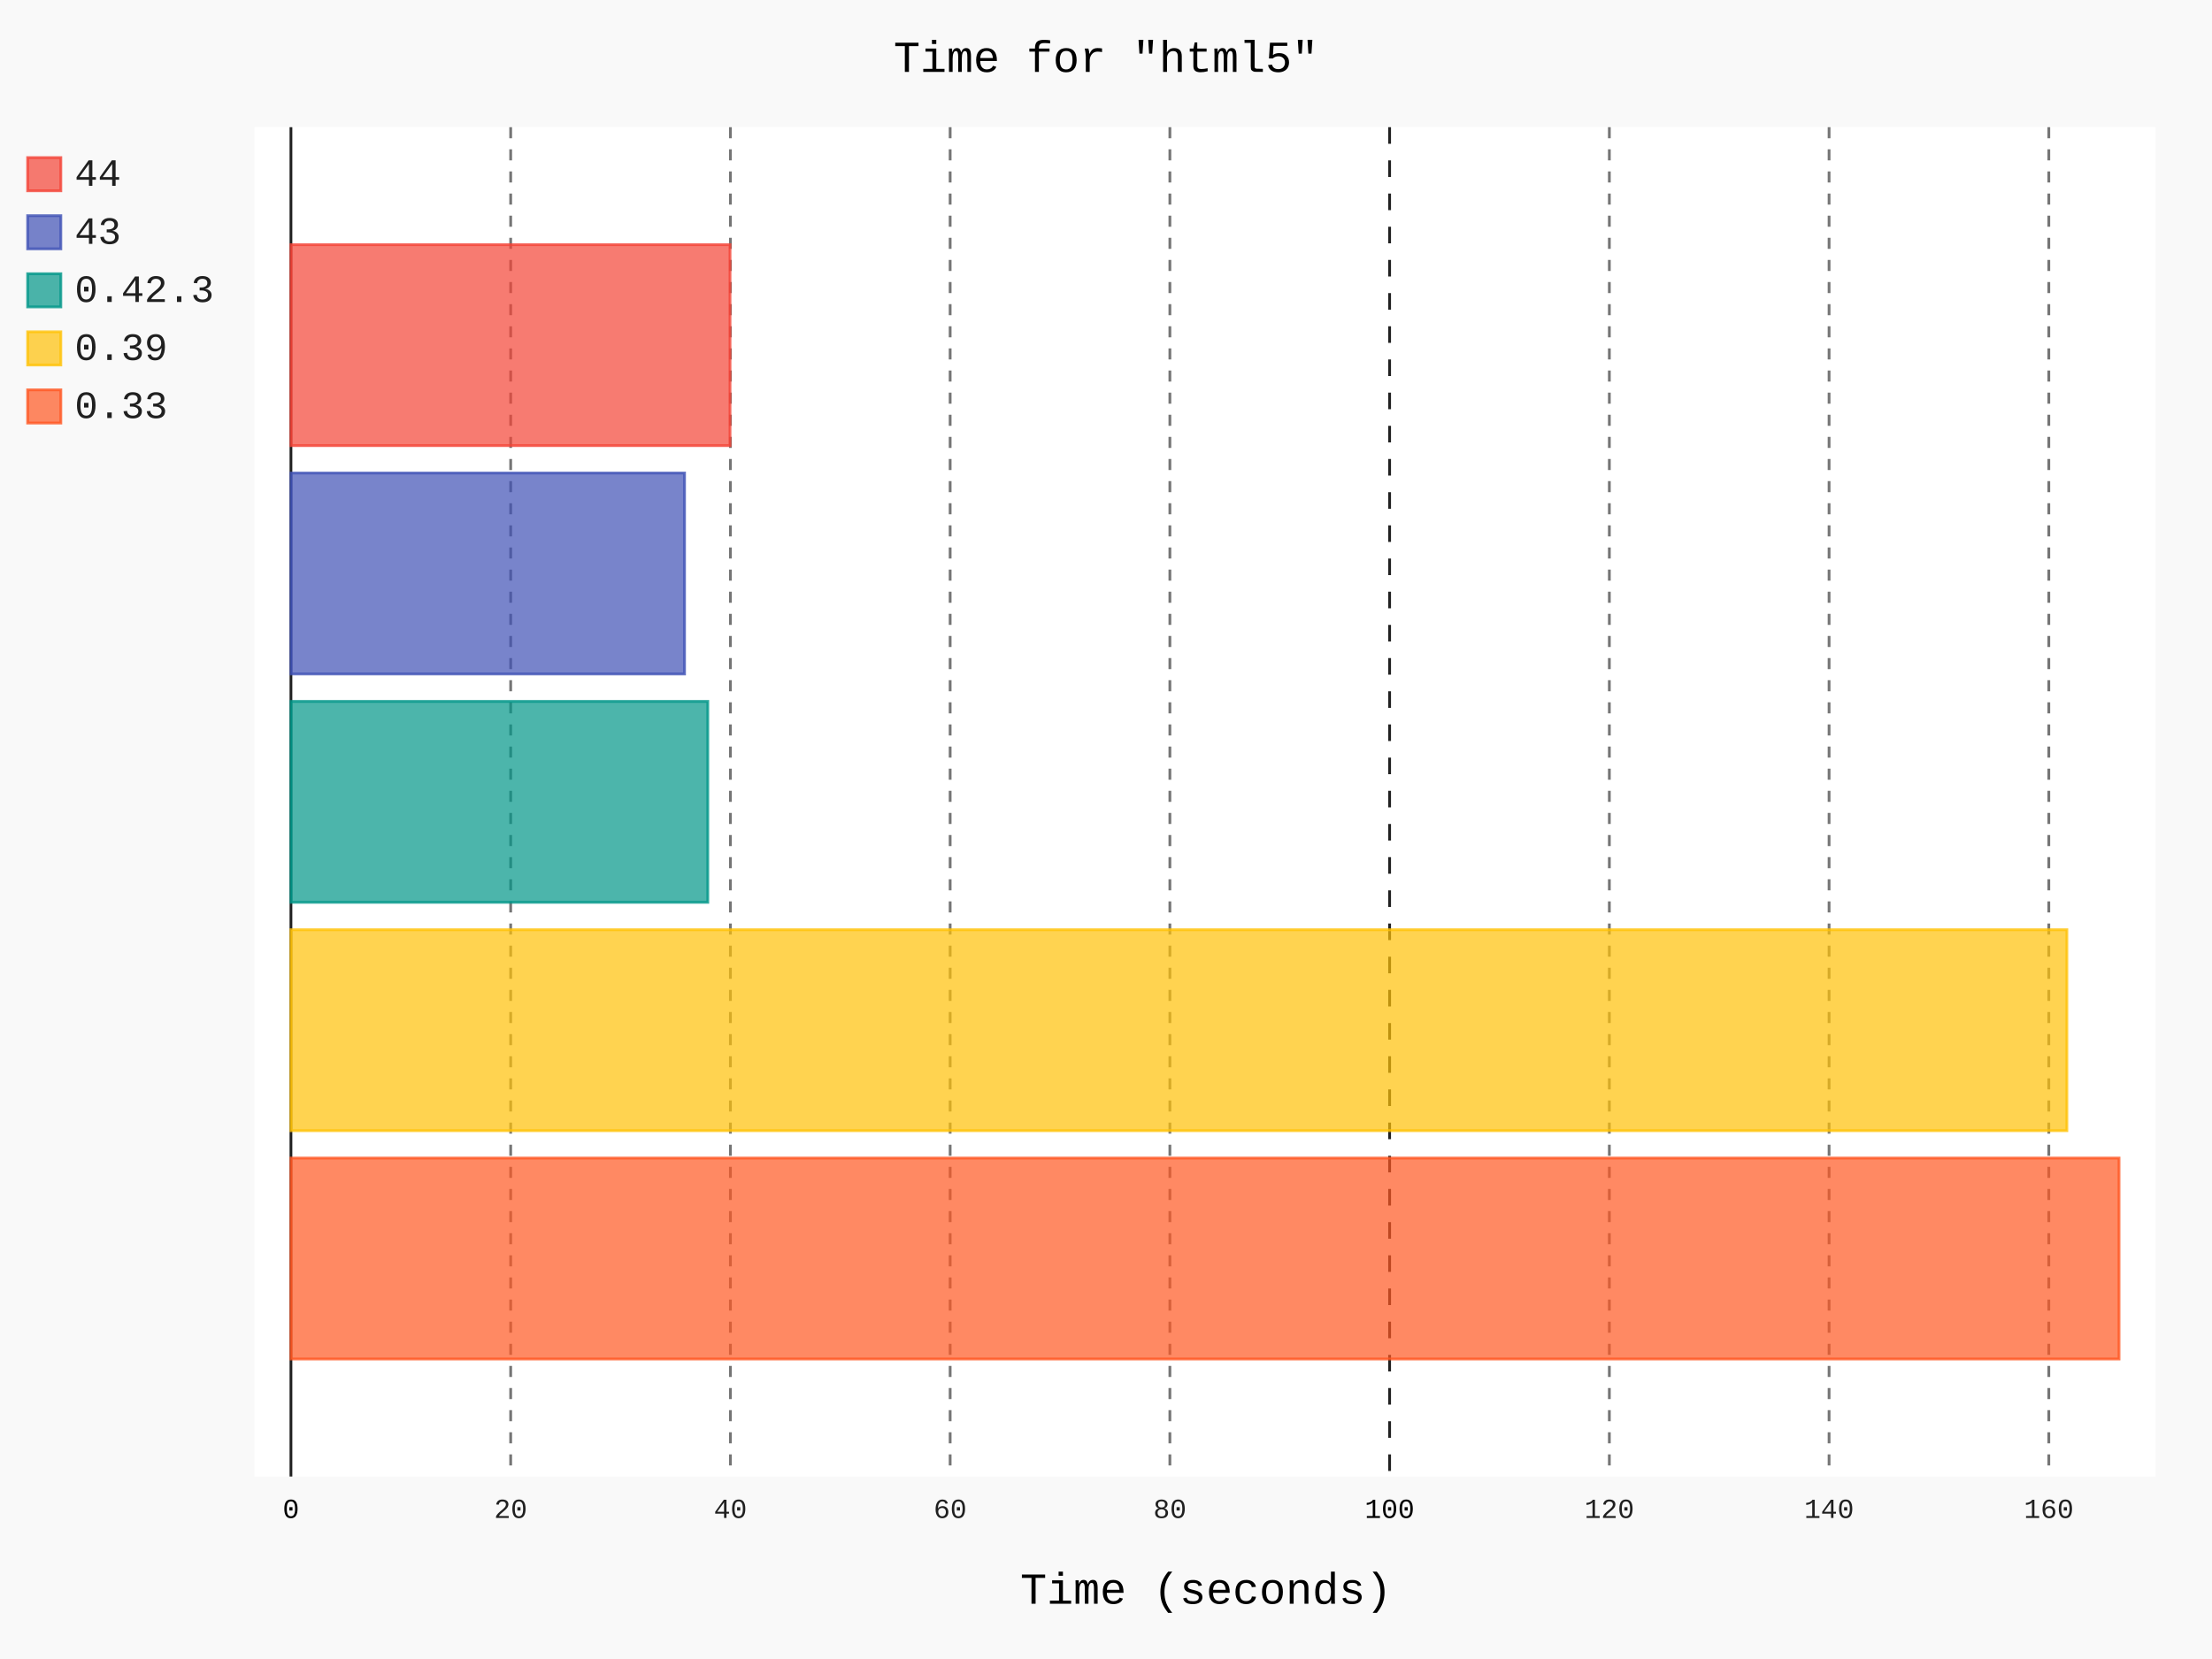
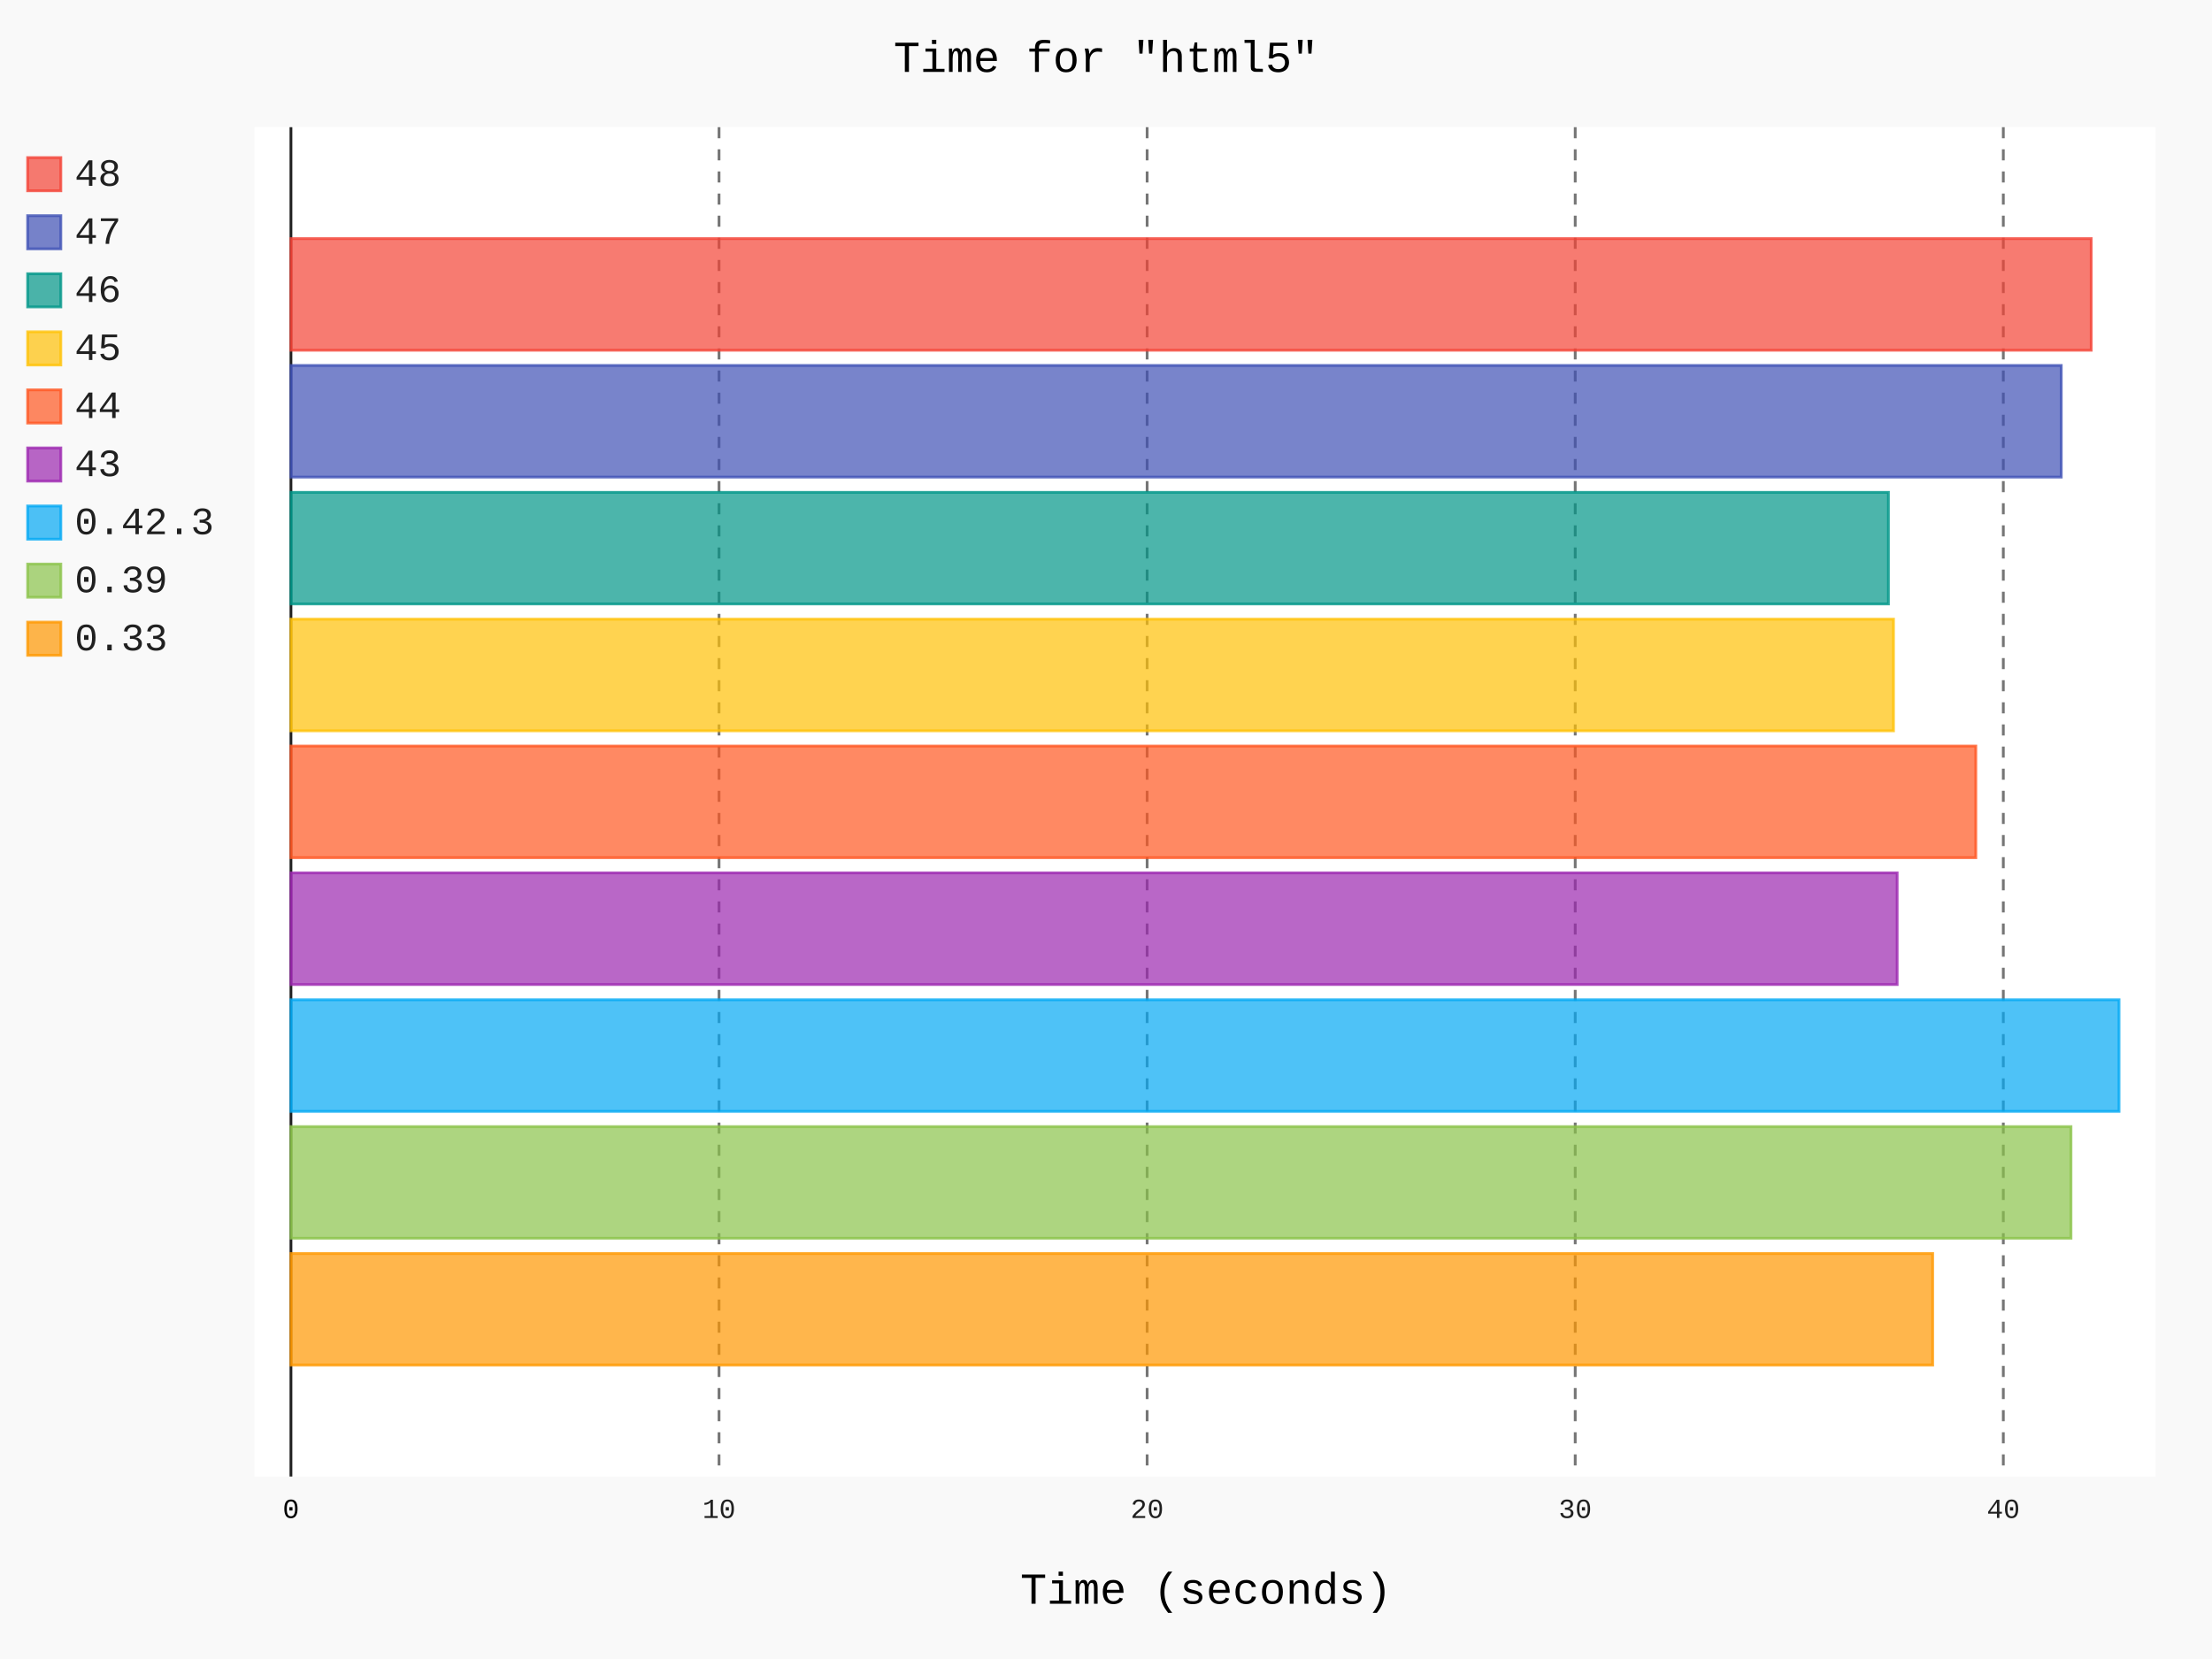
- <svg xmlns="http://www.w3.org/2000/svg" class="pygal-chart" id="chart-7f6a77fd-4a33-4ece-a426-d5c245cbe0fb" viewBox="0 0 800 600">
+ <svg xmlns="http://www.w3.org/2000/svg" class="pygal-chart" id="chart-f058e06a-e6be-48ce-8889-111e29cc506f" viewBox="0 0 800 600">
  <defs>
-     <style type="text/css">#chart-7f6a77fd-4a33-4ece-a426-d5c245cbe0fb{-webkit-user-select:none;-webkit-font-smoothing:antialiased;font-family:Consolas,"Liberation Mono",Menlo,Courier,monospace}#chart-7f6a77fd-4a33-4ece-a426-d5c245cbe0fb .title{font-family:Consolas,"Liberation Mono",Menlo,Courier,monospace;font-size:16px}#chart-7f6a77fd-4a33-4ece-a426-d5c245cbe0fb .legends .legend text{font-family:Consolas,"Liberation Mono",Menlo,Courier,monospace;font-size:14px}#chart-7f6a77fd-4a33-4ece-a426-d5c245cbe0fb .axis text{font-family:Consolas,"Liberation Mono",Menlo,Courier,monospace;font-size:10px}#chart-7f6a77fd-4a33-4ece-a426-d5c245cbe0fb .axis text.major{font-family:Consolas,"Liberation Mono",Menlo,Courier,monospace;font-size:10px}#chart-7f6a77fd-4a33-4ece-a426-d5c245cbe0fb .text-overlay text.value{font-family:Consolas,"Liberation Mono",Menlo,Courier,monospace;font-size:16px}#chart-7f6a77fd-4a33-4ece-a426-d5c245cbe0fb .text-overlay text.label{font-family:Consolas,"Liberation Mono",Menlo,Courier,monospace;font-size:10px}#chart-7f6a77fd-4a33-4ece-a426-d5c245cbe0fb .tooltip{font-family:Consolas,"Liberation Mono",Menlo,Courier,monospace;font-size:14px}#chart-7f6a77fd-4a33-4ece-a426-d5c245cbe0fb text.no_data{font-family:Consolas,"Liberation Mono",Menlo,Courier,monospace;font-size:64px}
- #chart-7f6a77fd-4a33-4ece-a426-d5c245cbe0fb{background-color:rgba(249,249,249,1)}#chart-7f6a77fd-4a33-4ece-a426-d5c245cbe0fb path,#chart-7f6a77fd-4a33-4ece-a426-d5c245cbe0fb line,#chart-7f6a77fd-4a33-4ece-a426-d5c245cbe0fb rect,#chart-7f6a77fd-4a33-4ece-a426-d5c245cbe0fb circle{-webkit-transition:150ms;-moz-transition:150ms;transition:150ms}#chart-7f6a77fd-4a33-4ece-a426-d5c245cbe0fb .graph &gt; .background{fill:rgba(249,249,249,1)}#chart-7f6a77fd-4a33-4ece-a426-d5c245cbe0fb .plot &gt; .background{fill:rgba(255,255,255,1)}#chart-7f6a77fd-4a33-4ece-a426-d5c245cbe0fb .graph{fill:rgba(0,0,0,.87)}#chart-7f6a77fd-4a33-4ece-a426-d5c245cbe0fb text.no_data{fill:rgba(0,0,0,1)}#chart-7f6a77fd-4a33-4ece-a426-d5c245cbe0fb .title{fill:rgba(0,0,0,1)}#chart-7f6a77fd-4a33-4ece-a426-d5c245cbe0fb .legends .legend text{fill:rgba(0,0,0,.87)}#chart-7f6a77fd-4a33-4ece-a426-d5c245cbe0fb .legends .legend:hover text{fill:rgba(0,0,0,1)}#chart-7f6a77fd-4a33-4ece-a426-d5c245cbe0fb .axis .line{stroke:rgba(0,0,0,1)}#chart-7f6a77fd-4a33-4ece-a426-d5c245cbe0fb .axis .guide.line{stroke:rgba(0,0,0,.54)}#chart-7f6a77fd-4a33-4ece-a426-d5c245cbe0fb .axis .major.line{stroke:rgba(0,0,0,.87)}#chart-7f6a77fd-4a33-4ece-a426-d5c245cbe0fb .axis text.major{fill:rgba(0,0,0,1)}#chart-7f6a77fd-4a33-4ece-a426-d5c245cbe0fb .axis.y .guides:hover .guide.line,#chart-7f6a77fd-4a33-4ece-a426-d5c245cbe0fb .line-graph .axis.x .guides:hover .guide.line,#chart-7f6a77fd-4a33-4ece-a426-d5c245cbe0fb .stackedline-graph .axis.x .guides:hover .guide.line,#chart-7f6a77fd-4a33-4ece-a426-d5c245cbe0fb .xy-graph .axis.x .guides:hover .guide.line{stroke:rgba(0,0,0,1)}#chart-7f6a77fd-4a33-4ece-a426-d5c245cbe0fb .axis .guides:hover text{fill:rgba(0,0,0,1)}#chart-7f6a77fd-4a33-4ece-a426-d5c245cbe0fb .reactive{fill-opacity:.7;stroke-opacity:.8}#chart-7f6a77fd-4a33-4ece-a426-d5c245cbe0fb .ci{stroke:rgba(0,0,0,.87)}#chart-7f6a77fd-4a33-4ece-a426-d5c245cbe0fb .reactive.active,#chart-7f6a77fd-4a33-4ece-a426-d5c245cbe0fb .active .reactive{fill-opacity:.8;stroke-opacity:.9;stroke-width:4}#chart-7f6a77fd-4a33-4ece-a426-d5c245cbe0fb .ci .reactive.active{stroke-width:1.5}#chart-7f6a77fd-4a33-4ece-a426-d5c245cbe0fb .series text{fill:rgba(0,0,0,1)}#chart-7f6a77fd-4a33-4ece-a426-d5c245cbe0fb .tooltip rect{fill:rgba(255,255,255,1);stroke:rgba(0,0,0,1);-webkit-transition:opacity 150ms;-moz-transition:opacity 150ms;transition:opacity 150ms}#chart-7f6a77fd-4a33-4ece-a426-d5c245cbe0fb .tooltip .label{fill:rgba(0,0,0,.87)}#chart-7f6a77fd-4a33-4ece-a426-d5c245cbe0fb .tooltip .label{fill:rgba(0,0,0,.87)}#chart-7f6a77fd-4a33-4ece-a426-d5c245cbe0fb .tooltip .legend{font-size:.8em;fill:rgba(0,0,0,.54)}#chart-7f6a77fd-4a33-4ece-a426-d5c245cbe0fb .tooltip .x_label{font-size:.6em;fill:rgba(0,0,0,1)}#chart-7f6a77fd-4a33-4ece-a426-d5c245cbe0fb .tooltip .xlink{font-size:.5em;text-decoration:underline}#chart-7f6a77fd-4a33-4ece-a426-d5c245cbe0fb .tooltip .value{font-size:1.5em}#chart-7f6a77fd-4a33-4ece-a426-d5c245cbe0fb .bound{font-size:.5em}#chart-7f6a77fd-4a33-4ece-a426-d5c245cbe0fb .max-value{font-size:.75em;fill:rgba(0,0,0,.54)}#chart-7f6a77fd-4a33-4ece-a426-d5c245cbe0fb .map-element{fill:rgba(255,255,255,1);stroke:rgba(0,0,0,.54) !important}#chart-7f6a77fd-4a33-4ece-a426-d5c245cbe0fb .map-element .reactive{fill-opacity:inherit;stroke-opacity:inherit}#chart-7f6a77fd-4a33-4ece-a426-d5c245cbe0fb .color-0,#chart-7f6a77fd-4a33-4ece-a426-d5c245cbe0fb .color-0 a:visited{stroke:#F44336;fill:#F44336}#chart-7f6a77fd-4a33-4ece-a426-d5c245cbe0fb .color-1,#chart-7f6a77fd-4a33-4ece-a426-d5c245cbe0fb .color-1 a:visited{stroke:#3F51B5;fill:#3F51B5}#chart-7f6a77fd-4a33-4ece-a426-d5c245cbe0fb .color-2,#chart-7f6a77fd-4a33-4ece-a426-d5c245cbe0fb .color-2 a:visited{stroke:#009688;fill:#009688}#chart-7f6a77fd-4a33-4ece-a426-d5c245cbe0fb .color-3,#chart-7f6a77fd-4a33-4ece-a426-d5c245cbe0fb .color-3 a:visited{stroke:#FFC107;fill:#FFC107}#chart-7f6a77fd-4a33-4ece-a426-d5c245cbe0fb .color-4,#chart-7f6a77fd-4a33-4ece-a426-d5c245cbe0fb .color-4 a:visited{stroke:#FF5722;fill:#FF5722}#chart-7f6a77fd-4a33-4ece-a426-d5c245cbe0fb .text-overlay .color-0 text{fill:black}#chart-7f6a77fd-4a33-4ece-a426-d5c245cbe0fb .text-overlay .color-1 text{fill:black}#chart-7f6a77fd-4a33-4ece-a426-d5c245cbe0fb .text-overlay .color-2 text{fill:black}#chart-7f6a77fd-4a33-4ece-a426-d5c245cbe0fb .text-overlay .color-3 text{fill:black}#chart-7f6a77fd-4a33-4ece-a426-d5c245cbe0fb .text-overlay .color-4 text{fill:black}
- #chart-7f6a77fd-4a33-4ece-a426-d5c245cbe0fb text.no_data{text-anchor:middle}#chart-7f6a77fd-4a33-4ece-a426-d5c245cbe0fb .guide.line{fill:none}#chart-7f6a77fd-4a33-4ece-a426-d5c245cbe0fb .centered{text-anchor:middle}#chart-7f6a77fd-4a33-4ece-a426-d5c245cbe0fb .title{text-anchor:middle}#chart-7f6a77fd-4a33-4ece-a426-d5c245cbe0fb .legends .legend text{fill-opacity:1}#chart-7f6a77fd-4a33-4ece-a426-d5c245cbe0fb .axis.x text{text-anchor:middle}#chart-7f6a77fd-4a33-4ece-a426-d5c245cbe0fb .axis.x:not(.web) text[transform]{text-anchor:start}#chart-7f6a77fd-4a33-4ece-a426-d5c245cbe0fb .axis.x:not(.web) text[transform].backwards{text-anchor:end}#chart-7f6a77fd-4a33-4ece-a426-d5c245cbe0fb .axis.y text{text-anchor:end}#chart-7f6a77fd-4a33-4ece-a426-d5c245cbe0fb .axis.y text[transform].backwards{text-anchor:start}#chart-7f6a77fd-4a33-4ece-a426-d5c245cbe0fb .axis.y2 text{text-anchor:start}#chart-7f6a77fd-4a33-4ece-a426-d5c245cbe0fb .axis.y2 text[transform].backwards{text-anchor:end}#chart-7f6a77fd-4a33-4ece-a426-d5c245cbe0fb .axis .guide.line{stroke-dasharray:4,4}#chart-7f6a77fd-4a33-4ece-a426-d5c245cbe0fb .axis .major.guide.line{stroke-dasharray:6,6}#chart-7f6a77fd-4a33-4ece-a426-d5c245cbe0fb .horizontal .axis.y .guide.line,#chart-7f6a77fd-4a33-4ece-a426-d5c245cbe0fb .horizontal .axis.y2 .guide.line,#chart-7f6a77fd-4a33-4ece-a426-d5c245cbe0fb .vertical .axis.x .guide.line{opacity:0}#chart-7f6a77fd-4a33-4ece-a426-d5c245cbe0fb .horizontal .axis.always_show .guide.line,#chart-7f6a77fd-4a33-4ece-a426-d5c245cbe0fb .vertical .axis.always_show .guide.line{opacity:1 !important}#chart-7f6a77fd-4a33-4ece-a426-d5c245cbe0fb .axis.y .guides:hover .guide.line,#chart-7f6a77fd-4a33-4ece-a426-d5c245cbe0fb .axis.y2 .guides:hover .guide.line,#chart-7f6a77fd-4a33-4ece-a426-d5c245cbe0fb .axis.x .guides:hover .guide.line{opacity:1}#chart-7f6a77fd-4a33-4ece-a426-d5c245cbe0fb .axis .guides:hover text{opacity:1}#chart-7f6a77fd-4a33-4ece-a426-d5c245cbe0fb .nofill{fill:none}#chart-7f6a77fd-4a33-4ece-a426-d5c245cbe0fb .subtle-fill{fill-opacity:.2}#chart-7f6a77fd-4a33-4ece-a426-d5c245cbe0fb .dot{stroke-width:1px;fill-opacity:1}#chart-7f6a77fd-4a33-4ece-a426-d5c245cbe0fb .dot.active{stroke-width:5px}#chart-7f6a77fd-4a33-4ece-a426-d5c245cbe0fb .dot.negative{fill:transparent}#chart-7f6a77fd-4a33-4ece-a426-d5c245cbe0fb text,#chart-7f6a77fd-4a33-4ece-a426-d5c245cbe0fb tspan{stroke:none !important}#chart-7f6a77fd-4a33-4ece-a426-d5c245cbe0fb .series text.active{opacity:1}#chart-7f6a77fd-4a33-4ece-a426-d5c245cbe0fb .tooltip rect{fill-opacity:.95;stroke-width:.5}#chart-7f6a77fd-4a33-4ece-a426-d5c245cbe0fb .tooltip text{fill-opacity:1}#chart-7f6a77fd-4a33-4ece-a426-d5c245cbe0fb .showable{visibility:hidden}#chart-7f6a77fd-4a33-4ece-a426-d5c245cbe0fb .showable.shown{visibility:visible}#chart-7f6a77fd-4a33-4ece-a426-d5c245cbe0fb .gauge-background{fill:rgba(229,229,229,1);stroke:none}#chart-7f6a77fd-4a33-4ece-a426-d5c245cbe0fb .bg-lines{stroke:rgba(249,249,249,1);stroke-width:2px}</style>
+     <style type="text/css">#chart-f058e06a-e6be-48ce-8889-111e29cc506f{-webkit-user-select:none;-webkit-font-smoothing:antialiased;font-family:Consolas,"Liberation Mono",Menlo,Courier,monospace}#chart-f058e06a-e6be-48ce-8889-111e29cc506f .title{font-family:Consolas,"Liberation Mono",Menlo,Courier,monospace;font-size:16px}#chart-f058e06a-e6be-48ce-8889-111e29cc506f .legends .legend text{font-family:Consolas,"Liberation Mono",Menlo,Courier,monospace;font-size:14px}#chart-f058e06a-e6be-48ce-8889-111e29cc506f .axis text{font-family:Consolas,"Liberation Mono",Menlo,Courier,monospace;font-size:10px}#chart-f058e06a-e6be-48ce-8889-111e29cc506f .axis text.major{font-family:Consolas,"Liberation Mono",Menlo,Courier,monospace;font-size:10px}#chart-f058e06a-e6be-48ce-8889-111e29cc506f .text-overlay text.value{font-family:Consolas,"Liberation Mono",Menlo,Courier,monospace;font-size:16px}#chart-f058e06a-e6be-48ce-8889-111e29cc506f .text-overlay text.label{font-family:Consolas,"Liberation Mono",Menlo,Courier,monospace;font-size:10px}#chart-f058e06a-e6be-48ce-8889-111e29cc506f .tooltip{font-family:Consolas,"Liberation Mono",Menlo,Courier,monospace;font-size:14px}#chart-f058e06a-e6be-48ce-8889-111e29cc506f text.no_data{font-family:Consolas,"Liberation Mono",Menlo,Courier,monospace;font-size:64px}
+ #chart-f058e06a-e6be-48ce-8889-111e29cc506f{background-color:rgba(249,249,249,1)}#chart-f058e06a-e6be-48ce-8889-111e29cc506f path,#chart-f058e06a-e6be-48ce-8889-111e29cc506f line,#chart-f058e06a-e6be-48ce-8889-111e29cc506f rect,#chart-f058e06a-e6be-48ce-8889-111e29cc506f circle{-webkit-transition:150ms;-moz-transition:150ms;transition:150ms}#chart-f058e06a-e6be-48ce-8889-111e29cc506f .graph &gt; .background{fill:rgba(249,249,249,1)}#chart-f058e06a-e6be-48ce-8889-111e29cc506f .plot &gt; .background{fill:rgba(255,255,255,1)}#chart-f058e06a-e6be-48ce-8889-111e29cc506f .graph{fill:rgba(0,0,0,.87)}#chart-f058e06a-e6be-48ce-8889-111e29cc506f text.no_data{fill:rgba(0,0,0,1)}#chart-f058e06a-e6be-48ce-8889-111e29cc506f .title{fill:rgba(0,0,0,1)}#chart-f058e06a-e6be-48ce-8889-111e29cc506f .legends .legend text{fill:rgba(0,0,0,.87)}#chart-f058e06a-e6be-48ce-8889-111e29cc506f .legends .legend:hover text{fill:rgba(0,0,0,1)}#chart-f058e06a-e6be-48ce-8889-111e29cc506f .axis .line{stroke:rgba(0,0,0,1)}#chart-f058e06a-e6be-48ce-8889-111e29cc506f .axis .guide.line{stroke:rgba(0,0,0,.54)}#chart-f058e06a-e6be-48ce-8889-111e29cc506f .axis .major.line{stroke:rgba(0,0,0,.87)}#chart-f058e06a-e6be-48ce-8889-111e29cc506f .axis text.major{fill:rgba(0,0,0,1)}#chart-f058e06a-e6be-48ce-8889-111e29cc506f .axis.y .guides:hover .guide.line,#chart-f058e06a-e6be-48ce-8889-111e29cc506f .line-graph .axis.x .guides:hover .guide.line,#chart-f058e06a-e6be-48ce-8889-111e29cc506f .stackedline-graph .axis.x .guides:hover .guide.line,#chart-f058e06a-e6be-48ce-8889-111e29cc506f .xy-graph .axis.x .guides:hover .guide.line{stroke:rgba(0,0,0,1)}#chart-f058e06a-e6be-48ce-8889-111e29cc506f .axis .guides:hover text{fill:rgba(0,0,0,1)}#chart-f058e06a-e6be-48ce-8889-111e29cc506f .reactive{fill-opacity:.7;stroke-opacity:.8}#chart-f058e06a-e6be-48ce-8889-111e29cc506f .ci{stroke:rgba(0,0,0,.87)}#chart-f058e06a-e6be-48ce-8889-111e29cc506f .reactive.active,#chart-f058e06a-e6be-48ce-8889-111e29cc506f .active .reactive{fill-opacity:.8;stroke-opacity:.9;stroke-width:4}#chart-f058e06a-e6be-48ce-8889-111e29cc506f .ci .reactive.active{stroke-width:1.5}#chart-f058e06a-e6be-48ce-8889-111e29cc506f .series text{fill:rgba(0,0,0,1)}#chart-f058e06a-e6be-48ce-8889-111e29cc506f .tooltip rect{fill:rgba(255,255,255,1);stroke:rgba(0,0,0,1);-webkit-transition:opacity 150ms;-moz-transition:opacity 150ms;transition:opacity 150ms}#chart-f058e06a-e6be-48ce-8889-111e29cc506f .tooltip .label{fill:rgba(0,0,0,.87)}#chart-f058e06a-e6be-48ce-8889-111e29cc506f .tooltip .label{fill:rgba(0,0,0,.87)}#chart-f058e06a-e6be-48ce-8889-111e29cc506f .tooltip .legend{font-size:.8em;fill:rgba(0,0,0,.54)}#chart-f058e06a-e6be-48ce-8889-111e29cc506f .tooltip .x_label{font-size:.6em;fill:rgba(0,0,0,1)}#chart-f058e06a-e6be-48ce-8889-111e29cc506f .tooltip .xlink{font-size:.5em;text-decoration:underline}#chart-f058e06a-e6be-48ce-8889-111e29cc506f .tooltip .value{font-size:1.5em}#chart-f058e06a-e6be-48ce-8889-111e29cc506f .bound{font-size:.5em}#chart-f058e06a-e6be-48ce-8889-111e29cc506f .max-value{font-size:.75em;fill:rgba(0,0,0,.54)}#chart-f058e06a-e6be-48ce-8889-111e29cc506f .map-element{fill:rgba(255,255,255,1);stroke:rgba(0,0,0,.54) !important}#chart-f058e06a-e6be-48ce-8889-111e29cc506f .map-element .reactive{fill-opacity:inherit;stroke-opacity:inherit}#chart-f058e06a-e6be-48ce-8889-111e29cc506f .color-0,#chart-f058e06a-e6be-48ce-8889-111e29cc506f .color-0 a:visited{stroke:#F44336;fill:#F44336}#chart-f058e06a-e6be-48ce-8889-111e29cc506f .color-1,#chart-f058e06a-e6be-48ce-8889-111e29cc506f .color-1 a:visited{stroke:#3F51B5;fill:#3F51B5}#chart-f058e06a-e6be-48ce-8889-111e29cc506f .color-2,#chart-f058e06a-e6be-48ce-8889-111e29cc506f .color-2 a:visited{stroke:#009688;fill:#009688}#chart-f058e06a-e6be-48ce-8889-111e29cc506f .color-3,#chart-f058e06a-e6be-48ce-8889-111e29cc506f .color-3 a:visited{stroke:#FFC107;fill:#FFC107}#chart-f058e06a-e6be-48ce-8889-111e29cc506f .color-4,#chart-f058e06a-e6be-48ce-8889-111e29cc506f .color-4 a:visited{stroke:#FF5722;fill:#FF5722}#chart-f058e06a-e6be-48ce-8889-111e29cc506f .color-5,#chart-f058e06a-e6be-48ce-8889-111e29cc506f .color-5 a:visited{stroke:#9C27B0;fill:#9C27B0}#chart-f058e06a-e6be-48ce-8889-111e29cc506f .color-6,#chart-f058e06a-e6be-48ce-8889-111e29cc506f .color-6 a:visited{stroke:#03A9F4;fill:#03A9F4}#chart-f058e06a-e6be-48ce-8889-111e29cc506f .color-7,#chart-f058e06a-e6be-48ce-8889-111e29cc506f .color-7 a:visited{stroke:#8BC34A;fill:#8BC34A}#chart-f058e06a-e6be-48ce-8889-111e29cc506f .color-8,#chart-f058e06a-e6be-48ce-8889-111e29cc506f .color-8 a:visited{stroke:#FF9800;fill:#FF9800}#chart-f058e06a-e6be-48ce-8889-111e29cc506f .text-overlay .color-0 text{fill:black}#chart-f058e06a-e6be-48ce-8889-111e29cc506f .text-overlay .color-1 text{fill:black}#chart-f058e06a-e6be-48ce-8889-111e29cc506f .text-overlay .color-2 text{fill:black}#chart-f058e06a-e6be-48ce-8889-111e29cc506f .text-overlay .color-3 text{fill:black}#chart-f058e06a-e6be-48ce-8889-111e29cc506f .text-overlay .color-4 text{fill:black}#chart-f058e06a-e6be-48ce-8889-111e29cc506f .text-overlay .color-5 text{fill:black}#chart-f058e06a-e6be-48ce-8889-111e29cc506f .text-overlay .color-6 text{fill:black}#chart-f058e06a-e6be-48ce-8889-111e29cc506f .text-overlay .color-7 text{fill:black}#chart-f058e06a-e6be-48ce-8889-111e29cc506f .text-overlay .color-8 text{fill:black}
+ #chart-f058e06a-e6be-48ce-8889-111e29cc506f text.no_data{text-anchor:middle}#chart-f058e06a-e6be-48ce-8889-111e29cc506f .guide.line{fill:none}#chart-f058e06a-e6be-48ce-8889-111e29cc506f .centered{text-anchor:middle}#chart-f058e06a-e6be-48ce-8889-111e29cc506f .title{text-anchor:middle}#chart-f058e06a-e6be-48ce-8889-111e29cc506f .legends .legend text{fill-opacity:1}#chart-f058e06a-e6be-48ce-8889-111e29cc506f .axis.x text{text-anchor:middle}#chart-f058e06a-e6be-48ce-8889-111e29cc506f .axis.x:not(.web) text[transform]{text-anchor:start}#chart-f058e06a-e6be-48ce-8889-111e29cc506f .axis.x:not(.web) text[transform].backwards{text-anchor:end}#chart-f058e06a-e6be-48ce-8889-111e29cc506f .axis.y text{text-anchor:end}#chart-f058e06a-e6be-48ce-8889-111e29cc506f .axis.y text[transform].backwards{text-anchor:start}#chart-f058e06a-e6be-48ce-8889-111e29cc506f .axis.y2 text{text-anchor:start}#chart-f058e06a-e6be-48ce-8889-111e29cc506f .axis.y2 text[transform].backwards{text-anchor:end}#chart-f058e06a-e6be-48ce-8889-111e29cc506f .axis .guide.line{stroke-dasharray:4,4}#chart-f058e06a-e6be-48ce-8889-111e29cc506f .axis .major.guide.line{stroke-dasharray:6,6}#chart-f058e06a-e6be-48ce-8889-111e29cc506f .horizontal .axis.y .guide.line,#chart-f058e06a-e6be-48ce-8889-111e29cc506f .horizontal .axis.y2 .guide.line,#chart-f058e06a-e6be-48ce-8889-111e29cc506f .vertical .axis.x .guide.line{opacity:0}#chart-f058e06a-e6be-48ce-8889-111e29cc506f .horizontal .axis.always_show .guide.line,#chart-f058e06a-e6be-48ce-8889-111e29cc506f .vertical .axis.always_show .guide.line{opacity:1 !important}#chart-f058e06a-e6be-48ce-8889-111e29cc506f .axis.y .guides:hover .guide.line,#chart-f058e06a-e6be-48ce-8889-111e29cc506f .axis.y2 .guides:hover .guide.line,#chart-f058e06a-e6be-48ce-8889-111e29cc506f .axis.x .guides:hover .guide.line{opacity:1}#chart-f058e06a-e6be-48ce-8889-111e29cc506f .axis .guides:hover text{opacity:1}#chart-f058e06a-e6be-48ce-8889-111e29cc506f .nofill{fill:none}#chart-f058e06a-e6be-48ce-8889-111e29cc506f .subtle-fill{fill-opacity:.2}#chart-f058e06a-e6be-48ce-8889-111e29cc506f .dot{stroke-width:1px;fill-opacity:1}#chart-f058e06a-e6be-48ce-8889-111e29cc506f .dot.active{stroke-width:5px}#chart-f058e06a-e6be-48ce-8889-111e29cc506f .dot.negative{fill:transparent}#chart-f058e06a-e6be-48ce-8889-111e29cc506f text,#chart-f058e06a-e6be-48ce-8889-111e29cc506f tspan{stroke:none !important}#chart-f058e06a-e6be-48ce-8889-111e29cc506f .series text.active{opacity:1}#chart-f058e06a-e6be-48ce-8889-111e29cc506f .tooltip rect{fill-opacity:.95;stroke-width:.5}#chart-f058e06a-e6be-48ce-8889-111e29cc506f .tooltip text{fill-opacity:1}#chart-f058e06a-e6be-48ce-8889-111e29cc506f .showable{visibility:hidden}#chart-f058e06a-e6be-48ce-8889-111e29cc506f .showable.shown{visibility:visible}#chart-f058e06a-e6be-48ce-8889-111e29cc506f .gauge-background{fill:rgba(229,229,229,1);stroke:none}#chart-f058e06a-e6be-48ce-8889-111e29cc506f .bg-lines{stroke:rgba(249,249,249,1);stroke-width:2px}</style>
  </defs>
  <g class="graph horizontalbar-graph horizontal">
    <rect class="background" height="600" width="800" x="0" y="0" />
    <g class="plot" transform="translate(92, 46)">
      <rect class="background" height="488" width="687.6" x="0" y="0" />
      <g class="axis x always_show">
        <g class="guides">
          <path class="axis major line" d="M13.223 0 v488" />
          <text class="major" x="13.223" y="503.0">0</text>
        </g>
        <g class="guides">
-           <path class="guide line" d="M92.693 0 v488" />
-           <text class="" x="92.693" y="503.0">20</text>
+           <path class="guide line" d="M168.048 0 v488" />
+           <text class="" x="168.048" y="503.0">10</text>
        </g>
        <g class="guides">
-           <path class="guide line" d="M172.163 0 v488" />
-           <text class="" x="172.163" y="503.0">40</text>
+           <path class="guide line" d="M322.874 0 v488" />
+           <text class="" x="322.874" y="503.0">20</text>
        </g>
        <g class="guides">
-           <path class="guide line" d="M251.633 0 v488" />
-           <text class="" x="251.633" y="503.0">60</text>
+           <path class="guide line" d="M477.699 0 v488" />
+           <text class="" x="477.699" y="503.0">30</text>
        </g>
        <g class="guides">
-           <path class="guide line" d="M331.103 0 v488" />
-           <text class="" x="331.103" y="503.0">80</text>
+           <path class="guide line" d="M632.525 0 v488" />
+           <text class="" x="632.525" y="503.0">40</text>
        </g>
-         <g class="guides">
-           <path class="major guide line" d="M410.573 0 v488" />
-           <text class="major" x="410.573" y="503.0">100</text>
+       </g>
+       <g class="series serie-8 color-8">
+         <g class="bars">
+           <g class="bar">
+             <rect class="rect reactive tooltip-trigger" height="40.375" rx="0" ry="0" width="593.754" x="13.223" y="407.334" />
+           </g>
        </g>
-         <g class="guides">
-           <path class="guide line" d="M490.043 0 v488" />
-           <text class="" x="490.043" y="503.0">120</text>
+       </g>
+       <g class="series serie-7 color-7">
+         <g class="bars">
+           <g class="bar">
+             <rect class="rect reactive tooltip-trigger" height="40.375" rx="0" ry="0" width="643.776" x="13.223" y="361.454" />
+           </g>
        </g>
-         <g class="guides">
-           <path class="guide line" d="M569.512 0 v488" />
-           <text class="" x="569.512" y="503.0">140</text>
+       </g>
+       <g class="series serie-6 color-6">
+         <g class="bars">
+           <g class="bar">
+             <rect class="rect reactive tooltip-trigger" height="40.375" rx="0" ry="0" width="661.154" x="13.223" y="315.573" />
+           </g>
        </g>
-         <g class="guides">
-           <path class="guide line" d="M648.982 0 v488" />
-           <text class="" x="648.982" y="503.0">160</text>
+       </g>
+       <g class="series serie-5 color-5">
+         <g class="bars">
+           <g class="bar">
+             <rect class="rect reactive tooltip-trigger" height="40.375" rx="0" ry="0" width="580.913" x="13.223" y="269.693" />
+           </g>
        </g>
      </g>
      <g class="series serie-4 color-4">
        <g class="bars">
          <g class="bar">
-             <rect class="rect reactive tooltip-trigger" height="72.674" rx="0" ry="0" width="661.154" x="13.223" y="372.832" />
+             <rect class="rect reactive tooltip-trigger" height="40.375" rx="0" ry="0" width="609.355" x="13.223" y="223.813" />
          </g>
        </g>
      </g>
      <g class="series serie-3 color-3">
        <g class="bars">
          <g class="bar">
-             <rect class="rect reactive tooltip-trigger" height="72.674" rx="0" ry="0" width="642.285" x="13.223" y="290.247" />
+             <rect class="rect reactive tooltip-trigger" height="40.375" rx="0" ry="0" width="579.586" x="13.223" y="177.932" />
          </g>
        </g>
      </g>
      <g class="series serie-2 color-2">
        <g class="bars">
          <g class="bar">
-             <rect class="rect reactive tooltip-trigger" height="72.674" rx="0" ry="0" width="150.763" x="13.223" y="207.663" />
+             <rect class="rect reactive tooltip-trigger" height="40.375" rx="0" ry="0" width="577.756" x="13.223" y="132.052" />
          </g>
        </g>
      </g>
      <g class="series serie-1 color-1">
        <g class="bars">
          <g class="bar">
-             <rect class="rect reactive tooltip-trigger" height="72.674" rx="0" ry="0" width="142.356" x="13.223" y="125.078" />
+             <rect class="rect reactive tooltip-trigger" height="40.375" rx="0" ry="0" width="640.251" x="13.223" y="86.172" />
          </g>
        </g>
      </g>
      <g class="series serie-0 color-0">
        <g class="bars">
          <g class="bar">
-             <rect class="rect reactive tooltip-trigger" height="72.674" rx="0" ry="0" width="158.799" x="13.223" y="42.494" />
+             <rect class="rect reactive tooltip-trigger" height="40.375" rx="0" ry="0" width="651.084" x="13.223" y="40.291" />
          </g>
        </g>
      </g>
    </g>
    <g class="titles">
      <text class="title plot_title" x="400.0" y="26">Time for "html5"</text>
      <text class="title" x="436.2" y="580">Time (seconds)</text>
    </g>
    <g class="plot overlay" transform="translate(92, 46)">
+       <g class="series serie-8 color-8" />
+       <g class="series serie-7 color-7" />
+       <g class="series serie-6 color-6" />
+       <g class="series serie-5 color-5" />
      <g class="series serie-4 color-4" />
      <g class="series serie-3 color-3" />
      <g class="series serie-2 color-2" />
      <g class="series serie-1 color-1" />
      <g class="series serie-0 color-0" />
    </g>
    <g class="plot text-overlay" transform="translate(92, 46)">
+       <g class="series serie-8 color-8" />
+       <g class="series serie-7 color-7" />
+       <g class="series serie-6 color-6" />
+       <g class="series serie-5 color-5" />
      <g class="series serie-4 color-4" />
      <g class="series serie-3 color-3" />
      <g class="series serie-2 color-2" />
      <g class="series serie-1 color-1" />
      <g class="series serie-0 color-0" />
    </g>
    <g class="plot tooltip-overlay" transform="translate(92, 46)">
      <g class="tooltip" style="opacity: 0" transform="translate(0 0)">
        <rect class="tooltip-box" height="0" rx="0" ry="0" width="0" />
        <g class="text" />
      </g>
    </g>
    <g class="legends" transform="translate(10, 56)">
      <g class="legend reactive activate-serie" id="activate-serie-0">
        <rect class="color-0 reactive" height="12" width="12" x="0.0" y="1.0" />
-         <text x="17.0" y="11.2">44</text>
+         <text x="17.0" y="11.2">48</text>
      </g>
      <g class="legend reactive activate-serie" id="activate-serie-1">
        <rect class="color-1 reactive" height="12" width="12" x="0.0" y="22.0" />
-         <text x="17.0" y="32.2">43</text>
+         <text x="17.0" y="32.2">47</text>
      </g>
      <g class="legend reactive activate-serie" id="activate-serie-2">
        <rect class="color-2 reactive" height="12" width="12" x="0.0" y="43.0" />
-         <text x="17.0" y="53.2">0.42.3</text>
+         <text x="17.0" y="53.2">46</text>
      </g>
      <g class="legend reactive activate-serie" id="activate-serie-3">
        <rect class="color-3 reactive" height="12" width="12" x="0.0" y="64.0" />
-         <text x="17.0" y="74.2">0.39</text>
+         <text x="17.0" y="74.2">45</text>
      </g>
      <g class="legend reactive activate-serie" id="activate-serie-4">
        <rect class="color-4 reactive" height="12" width="12" x="0.0" y="85.0" />
-         <text x="17.0" y="95.2">0.33</text>
+         <text x="17.0" y="95.2">44</text>
+       </g>
+       <g class="legend reactive activate-serie" id="activate-serie-5">
+         <rect class="color-5 reactive" height="12" width="12" x="0.0" y="106.0" />
+         <text x="17.0" y="116.2">43</text>
+       </g>
+       <g class="legend reactive activate-serie" id="activate-serie-6">
+         <rect class="color-6 reactive" height="12" width="12" x="0.0" y="127.0" />
+         <text x="17.0" y="137.2">0.42.3</text>
+       </g>
+       <g class="legend reactive activate-serie" id="activate-serie-7">
+         <rect class="color-7 reactive" height="12" width="12" x="0.0" y="148.0" />
+         <text x="17.0" y="158.2">0.39</text>
+       </g>
+       <g class="legend reactive activate-serie" id="activate-serie-8">
+         <rect class="color-8 reactive" height="12" width="12" x="0.0" y="169.0" />
+         <text x="17.0" y="179.2">0.33</text>
      </g>
    </g>
    <g class="legends" transform="translate(790, 56)" />
  </g>
</svg>
